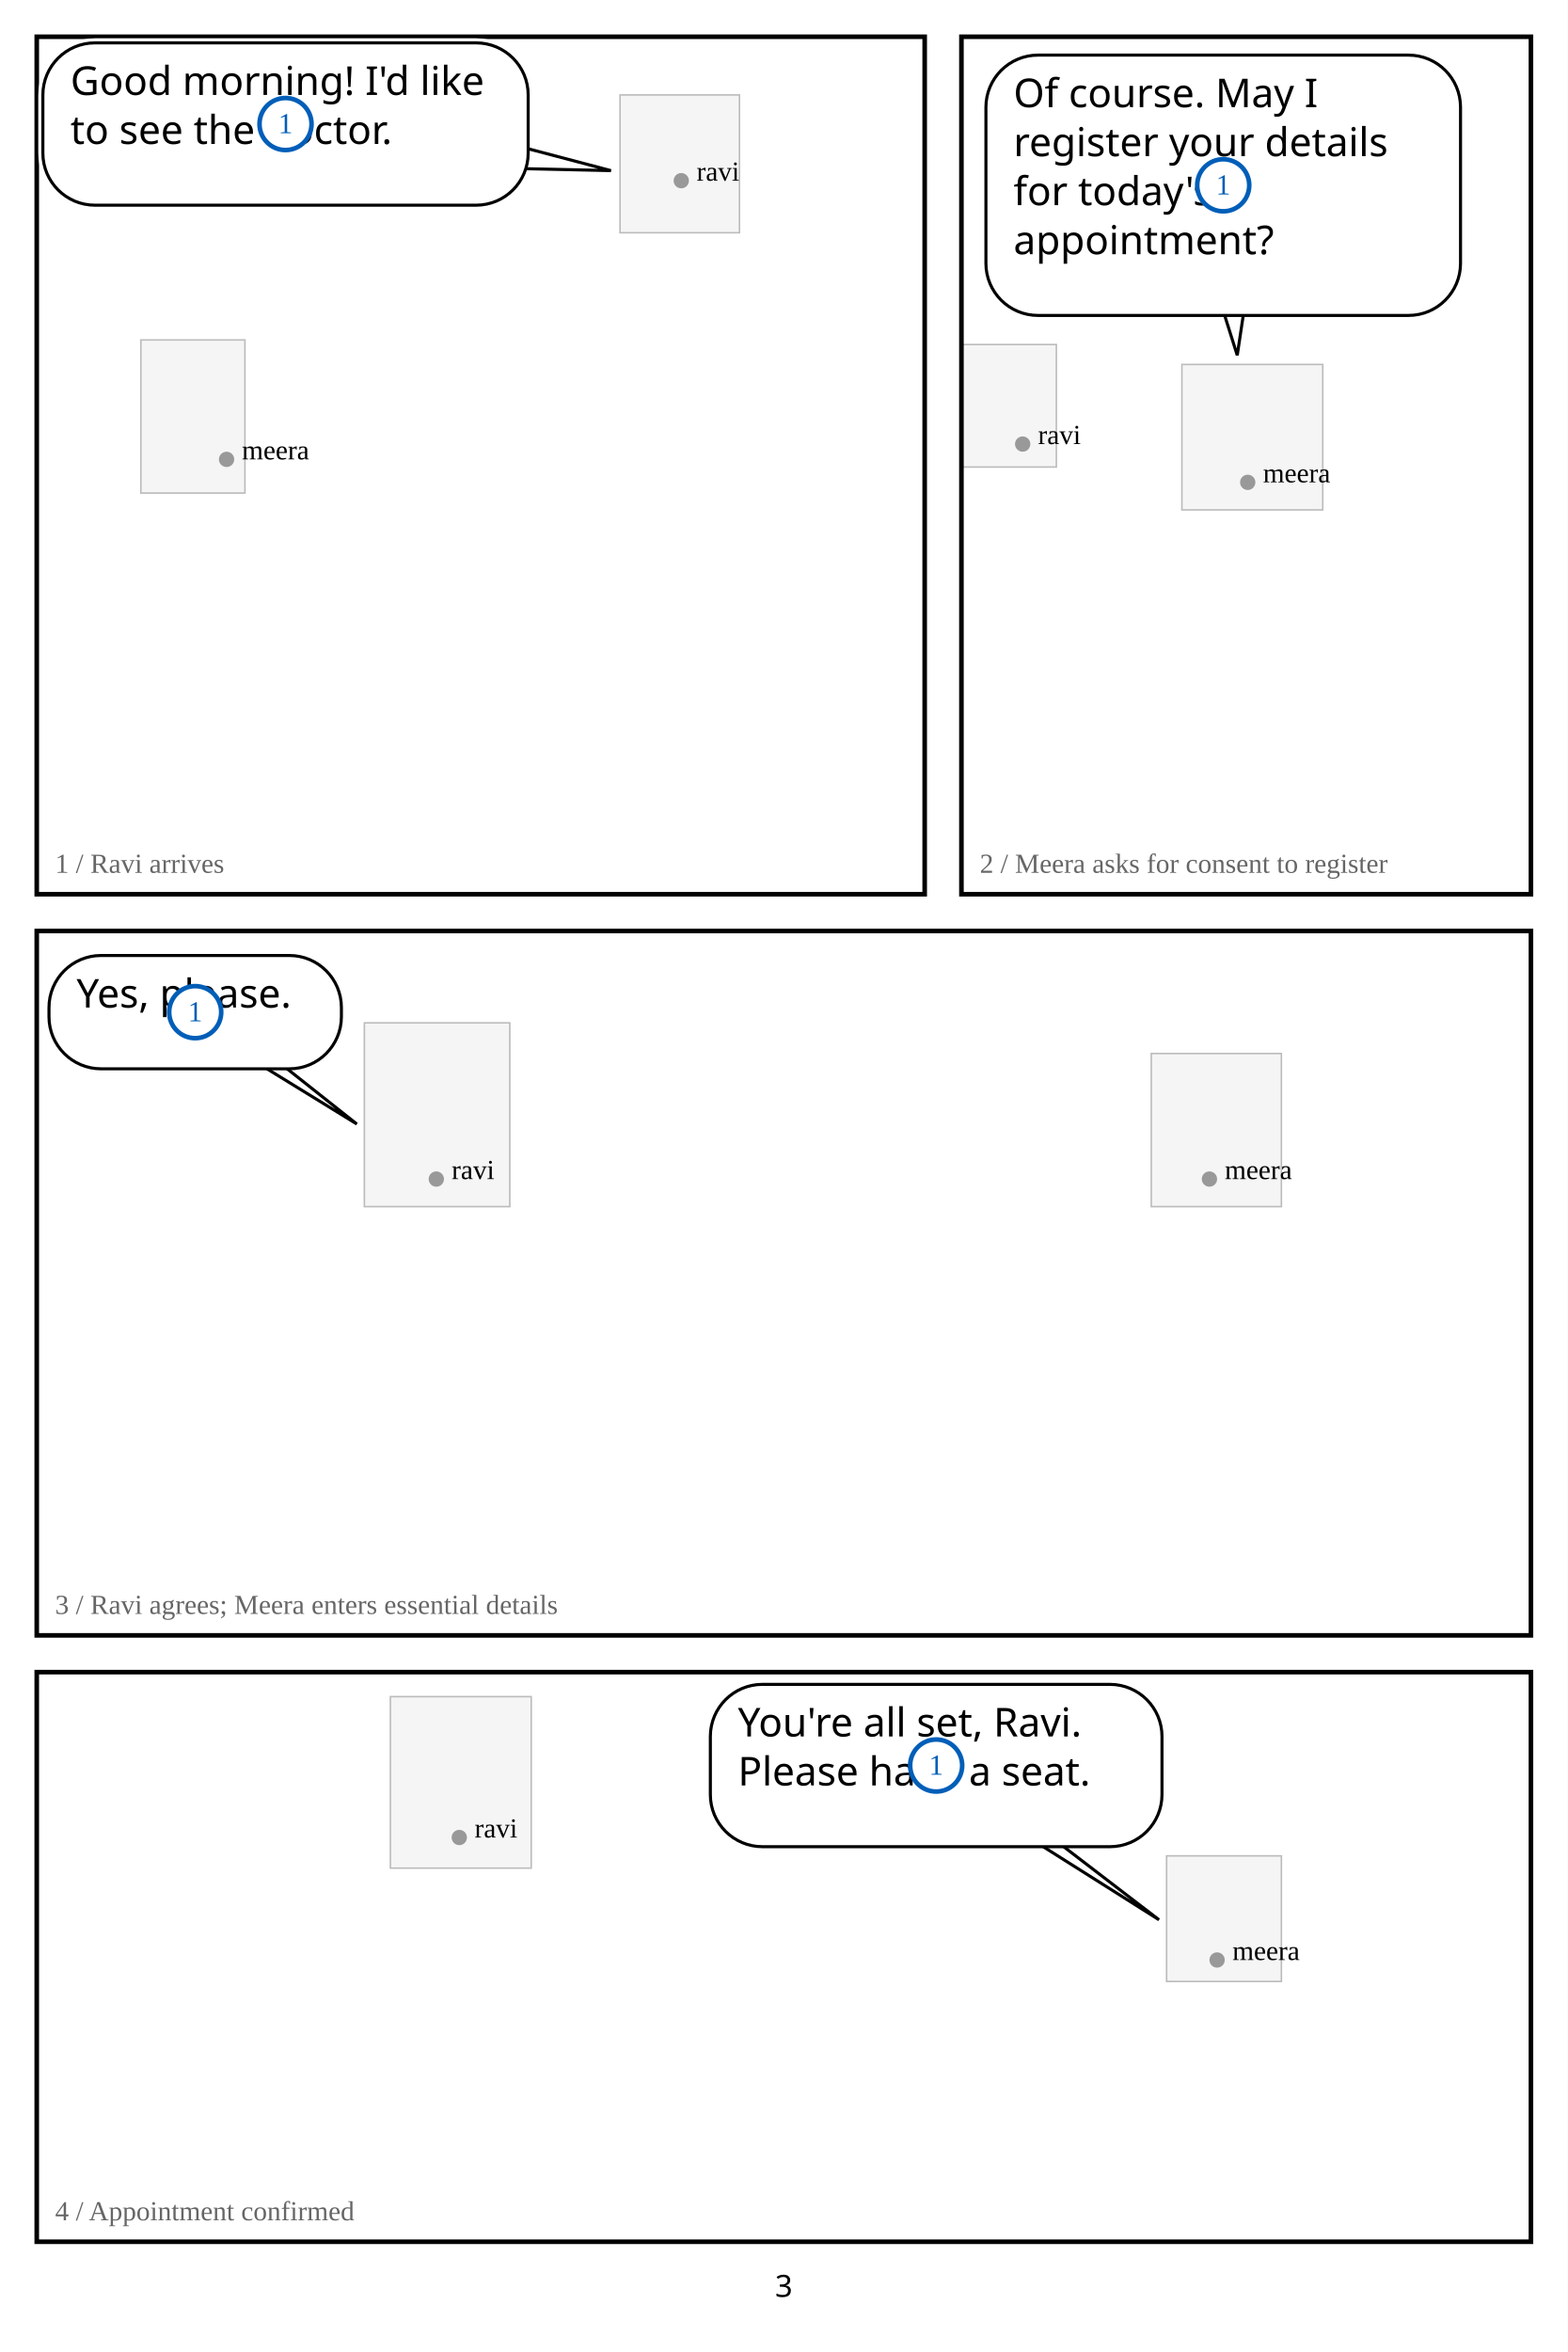
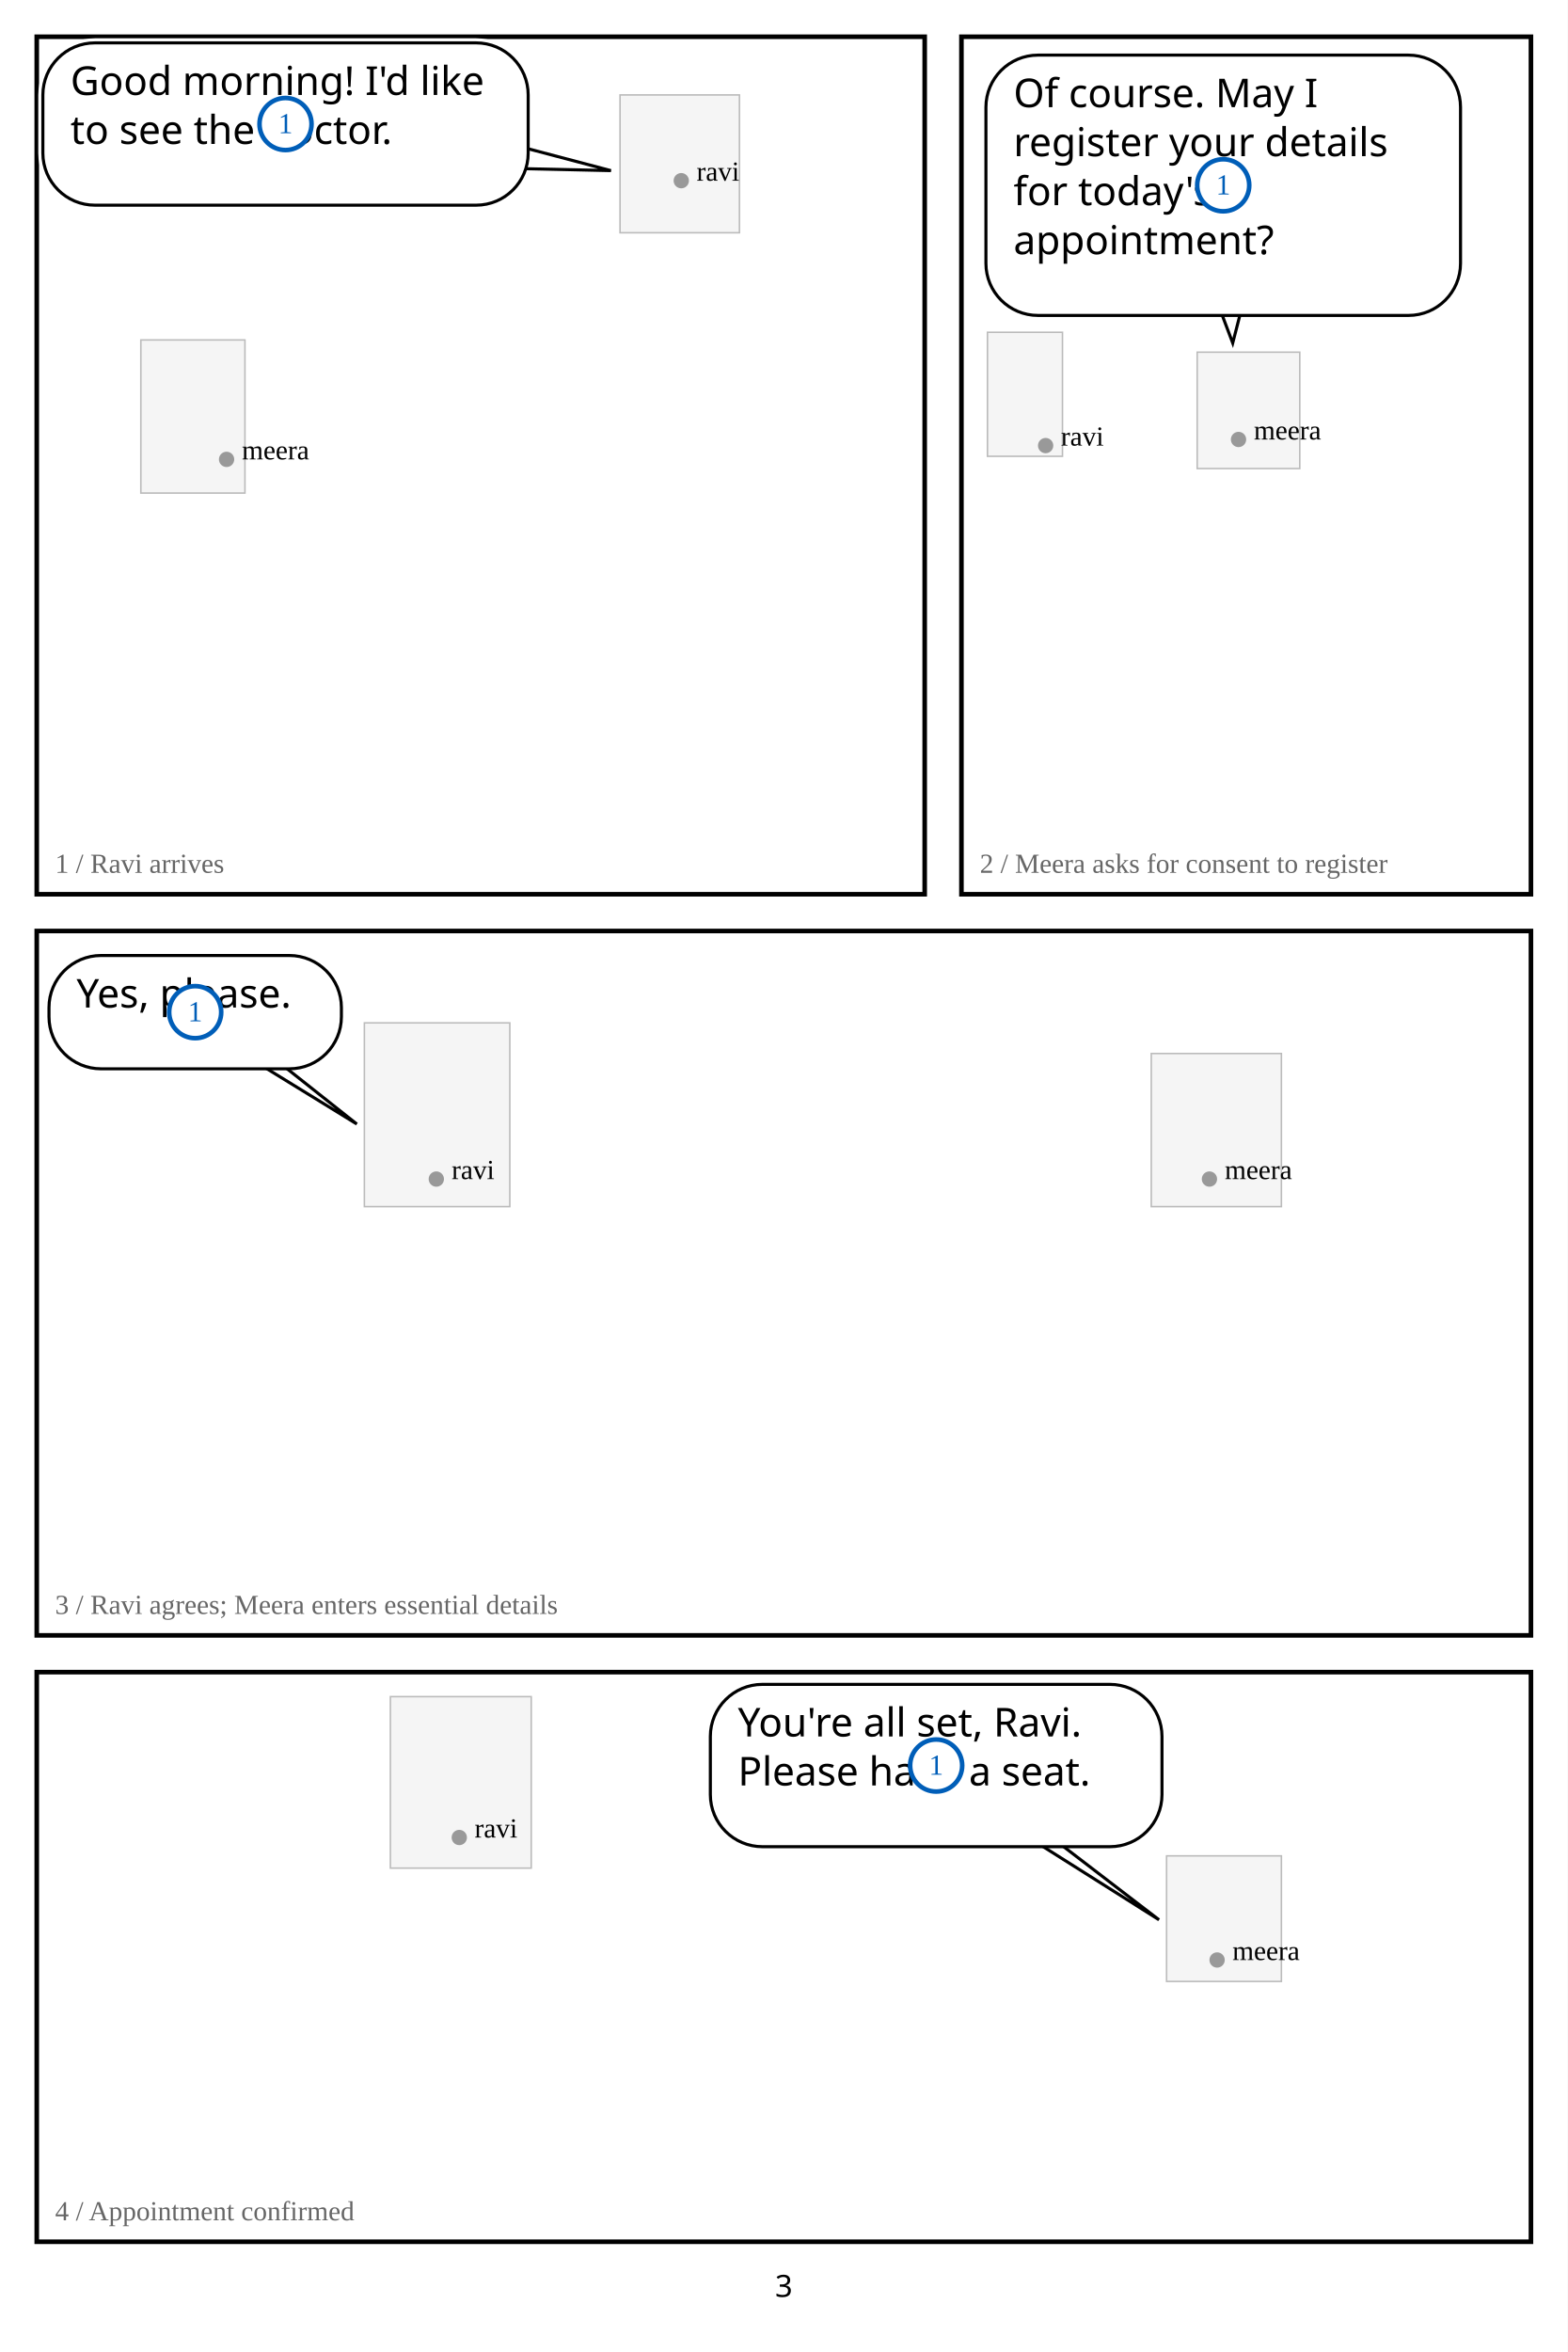
<svg xmlns="http://www.w3.org/2000/svg" width="1024" height="1536" viewBox="0 0 1024 1536">
  <rect width="1024" height="1536" fill="white" />
  <rect x="405" y="62" width="78" height="90" fill="#f5f5f5" stroke="#bbb" />
  <circle cx="445" cy="118" r="5" fill="#999" />
  <text x="455" y="118" font-size="18">ravi</text>
  <rect x="92" y="222" width="68" height="100" fill="#f5f5f5" stroke="#bbb" />
  <circle cx="148" cy="300" r="5" fill="#999" />
  <text x="158" y="300" font-size="18">meera</text>
  <rect x="24" y="24" width="580" height="560" fill="none" stroke="black" stroke-width="3" />
  <rect x="28" y="28" width="317" height="106" rx="34" fill="white" stroke="white" stroke-width="6" />
  <path d="M 341.04 96.12 L 399.061 111.425 L 341.04 110.12 Z" fill="white" stroke="white" stroke-width="6" stroke-linejoin="round" />
  <path data-speaker="ravi" d="M 341.04 96.12 L 399.061 111.425 L 341.04 110.12" fill="white" stroke="black" stroke-width="2" />
  <rect x="28" y="28" width="317" height="106" rx="34" fill="white" stroke="black" stroke-width="2" />
  <text x="46" y="62" font-family="Meiryo,MS Gothic,sans-serif" font-size="26" fill="black">Good morning! I'd like </text>
  <text x="46" y="94" font-family="Meiryo,MS Gothic,sans-serif" font-size="26" fill="black">to see the doctor.</text>
  <text x="36" y="570" font-size="18" fill="#666">1 / Ravi arrives</text>
-   <rect x="772" y="238" width="92" height="95" fill="#f5f5f5" stroke="#bbb" />
-   <circle cx="815" cy="315" r="5" fill="#999" />
-   <text x="825" y="315" font-size="18">meera</text>
-   <rect x="628" y="225" width="62" height="80" fill="#f5f5f5" stroke="#bbb" />
-   <circle cx="668" cy="290" r="5" fill="#999" />
-   <text x="678" y="290" font-size="18">ravi</text>
+   <rect x="782" y="230" width="67" height="76" fill="#f5f5f5" stroke="#bbb" />
+   <circle cx="809" cy="287" r="5" fill="#999" />
+   <text x="819" y="287" font-size="18">meera</text>
+   <rect x="645" y="217" width="49" height="81" fill="#f5f5f5" stroke="#bbb" />
+   <circle cx="683" cy="291" r="5" fill="#999" />
+   <text x="693" y="291" font-size="18">ravi</text>
  <rect x="628" y="24" width="372" height="560" fill="none" stroke="black" stroke-width="3" />
  <rect x="644" y="36" width="310" height="170" rx="34" fill="white" stroke="white" stroke-width="6" />
-   <path d="M 798.682 202.014 L 808.156 232.02 L 812.682 202.014 Z" fill="white" stroke="white" stroke-width="6" stroke-linejoin="round" />
-   <path data-speaker="meera" d="M 798.682 202.014 L 808.156 232.02 L 812.682 202.014" fill="white" stroke="black" stroke-width="2" />
+   <path d="M 796.88 202.007 L 805.205 224.011 L 810.88 202.007 Z" fill="white" stroke="white" stroke-width="6" stroke-linejoin="round" />
+   <path data-speaker="meera" d="M 796.88 202.007 L 805.205 224.011 L 810.88 202.007" fill="white" stroke="black" stroke-width="2" />
  <rect x="644" y="36" width="310" height="170" rx="34" fill="white" stroke="black" stroke-width="2" />
  <text x="662" y="70" font-family="Meiryo,MS Gothic,sans-serif" font-size="26" fill="black">Of course. May I </text>
  <text x="662" y="102" font-family="Meiryo,MS Gothic,sans-serif" font-size="26" fill="black">register your details </text>
  <text x="662" y="134" font-family="Meiryo,MS Gothic,sans-serif" font-size="26" fill="black">for today's </text>
  <text x="662" y="166" font-family="Meiryo,MS Gothic,sans-serif" font-size="26" fill="black">appointment?</text>
  <text x="640" y="570" font-size="18" fill="#666">2 / Meera asks for consent to register</text>
  <rect x="238" y="668" width="95" height="120" fill="#f5f5f5" stroke="#bbb" />
  <circle cx="285" cy="770" r="5" fill="#999" />
  <text x="295" y="770" font-size="18">ravi</text>
  <rect x="752" y="688" width="85" height="100" fill="#f5f5f5" stroke="#bbb" />
  <circle cx="790" cy="770" r="5" fill="#999" />
  <text x="800" y="770" font-size="18">meera</text>
  <rect x="24" y="608" width="976" height="460" fill="none" stroke="black" stroke-width="3" />
  <rect x="32" y="624" width="191" height="74" rx="34" fill="white" stroke="white" stroke-width="6" />
  <path d="M 170.674 695.724 L 233.066 734.059 L 184.674 695.724 Z" fill="white" stroke="white" stroke-width="6" stroke-linejoin="round" />
  <path data-speaker="ravi" d="M 170.674 695.724 L 233.066 734.059 L 184.674 695.724" fill="white" stroke="black" stroke-width="2" />
  <rect x="32" y="624" width="191" height="74" rx="34" fill="white" stroke="black" stroke-width="2" />
  <text x="50" y="658" font-family="Meiryo,MS Gothic,sans-serif" font-size="26" fill="black">Yes, please.</text>
  <text x="36" y="1054" font-size="18" fill="#666">3 / Ravi agrees; Meera enters essential details</text>
  <rect x="255" y="1108" width="92" height="112" fill="#f5f5f5" stroke="#bbb" />
  <circle cx="300" cy="1200" r="5" fill="#999" />
  <text x="310" y="1200" font-size="18">ravi</text>
  <rect x="762" y="1212" width="75" height="82" fill="#f5f5f5" stroke="#bbb" />
  <circle cx="795" cy="1280" r="5" fill="#999" />
  <text x="805" y="1280" font-size="18">meera</text>
  <rect x="24" y="1092" width="976" height="372" fill="none" stroke="black" stroke-width="3" />
  <rect x="464" y="1100" width="295" height="106" rx="34" fill="white" stroke="white" stroke-width="6" />
  <path d="M 677.79 1203.724 L 757.066 1253.746 L 691.79 1203.724 Z" fill="white" stroke="white" stroke-width="6" stroke-linejoin="round" />
  <path data-speaker="meera" d="M 677.79 1203.724 L 757.066 1253.746 L 691.79 1203.724" fill="white" stroke="black" stroke-width="2" />
  <rect x="464" y="1100" width="295" height="106" rx="34" fill="white" stroke="black" stroke-width="2" />
  <text x="482" y="1134" font-family="Meiryo,MS Gothic,sans-serif" font-size="26" fill="black">You're all set, Ravi. </text>
  <text x="482" y="1166" font-family="Meiryo,MS Gothic,sans-serif" font-size="26" fill="black">Please have a seat.</text>
  <text x="36" y="1450" font-size="18" fill="#666">4 / Appointment confirmed</text>
  <text x="512" y="1500" text-anchor="middle" font-family="sans-serif" font-size="20">3</text>
  <circle cx="186.5" cy="81" r="17" fill="white" stroke="#005eb8" stroke-width="3" />
  <text x="186.5" y="87" text-anchor="middle" font-size="19" fill="#005eb8">1</text>
  <circle cx="799" cy="121" r="17" fill="white" stroke="#005eb8" stroke-width="3" />
  <text x="799" y="127" text-anchor="middle" font-size="19" fill="#005eb8">1</text>
  <circle cx="127.5" cy="661" r="17" fill="white" stroke="#005eb8" stroke-width="3" />
  <text x="127.5" y="667" text-anchor="middle" font-size="19" fill="#005eb8">1</text>
  <circle cx="611.5" cy="1153" r="17" fill="white" stroke="#005eb8" stroke-width="3" />
  <text x="611.5" y="1159" text-anchor="middle" font-size="19" fill="#005eb8">1</text>
</svg>
